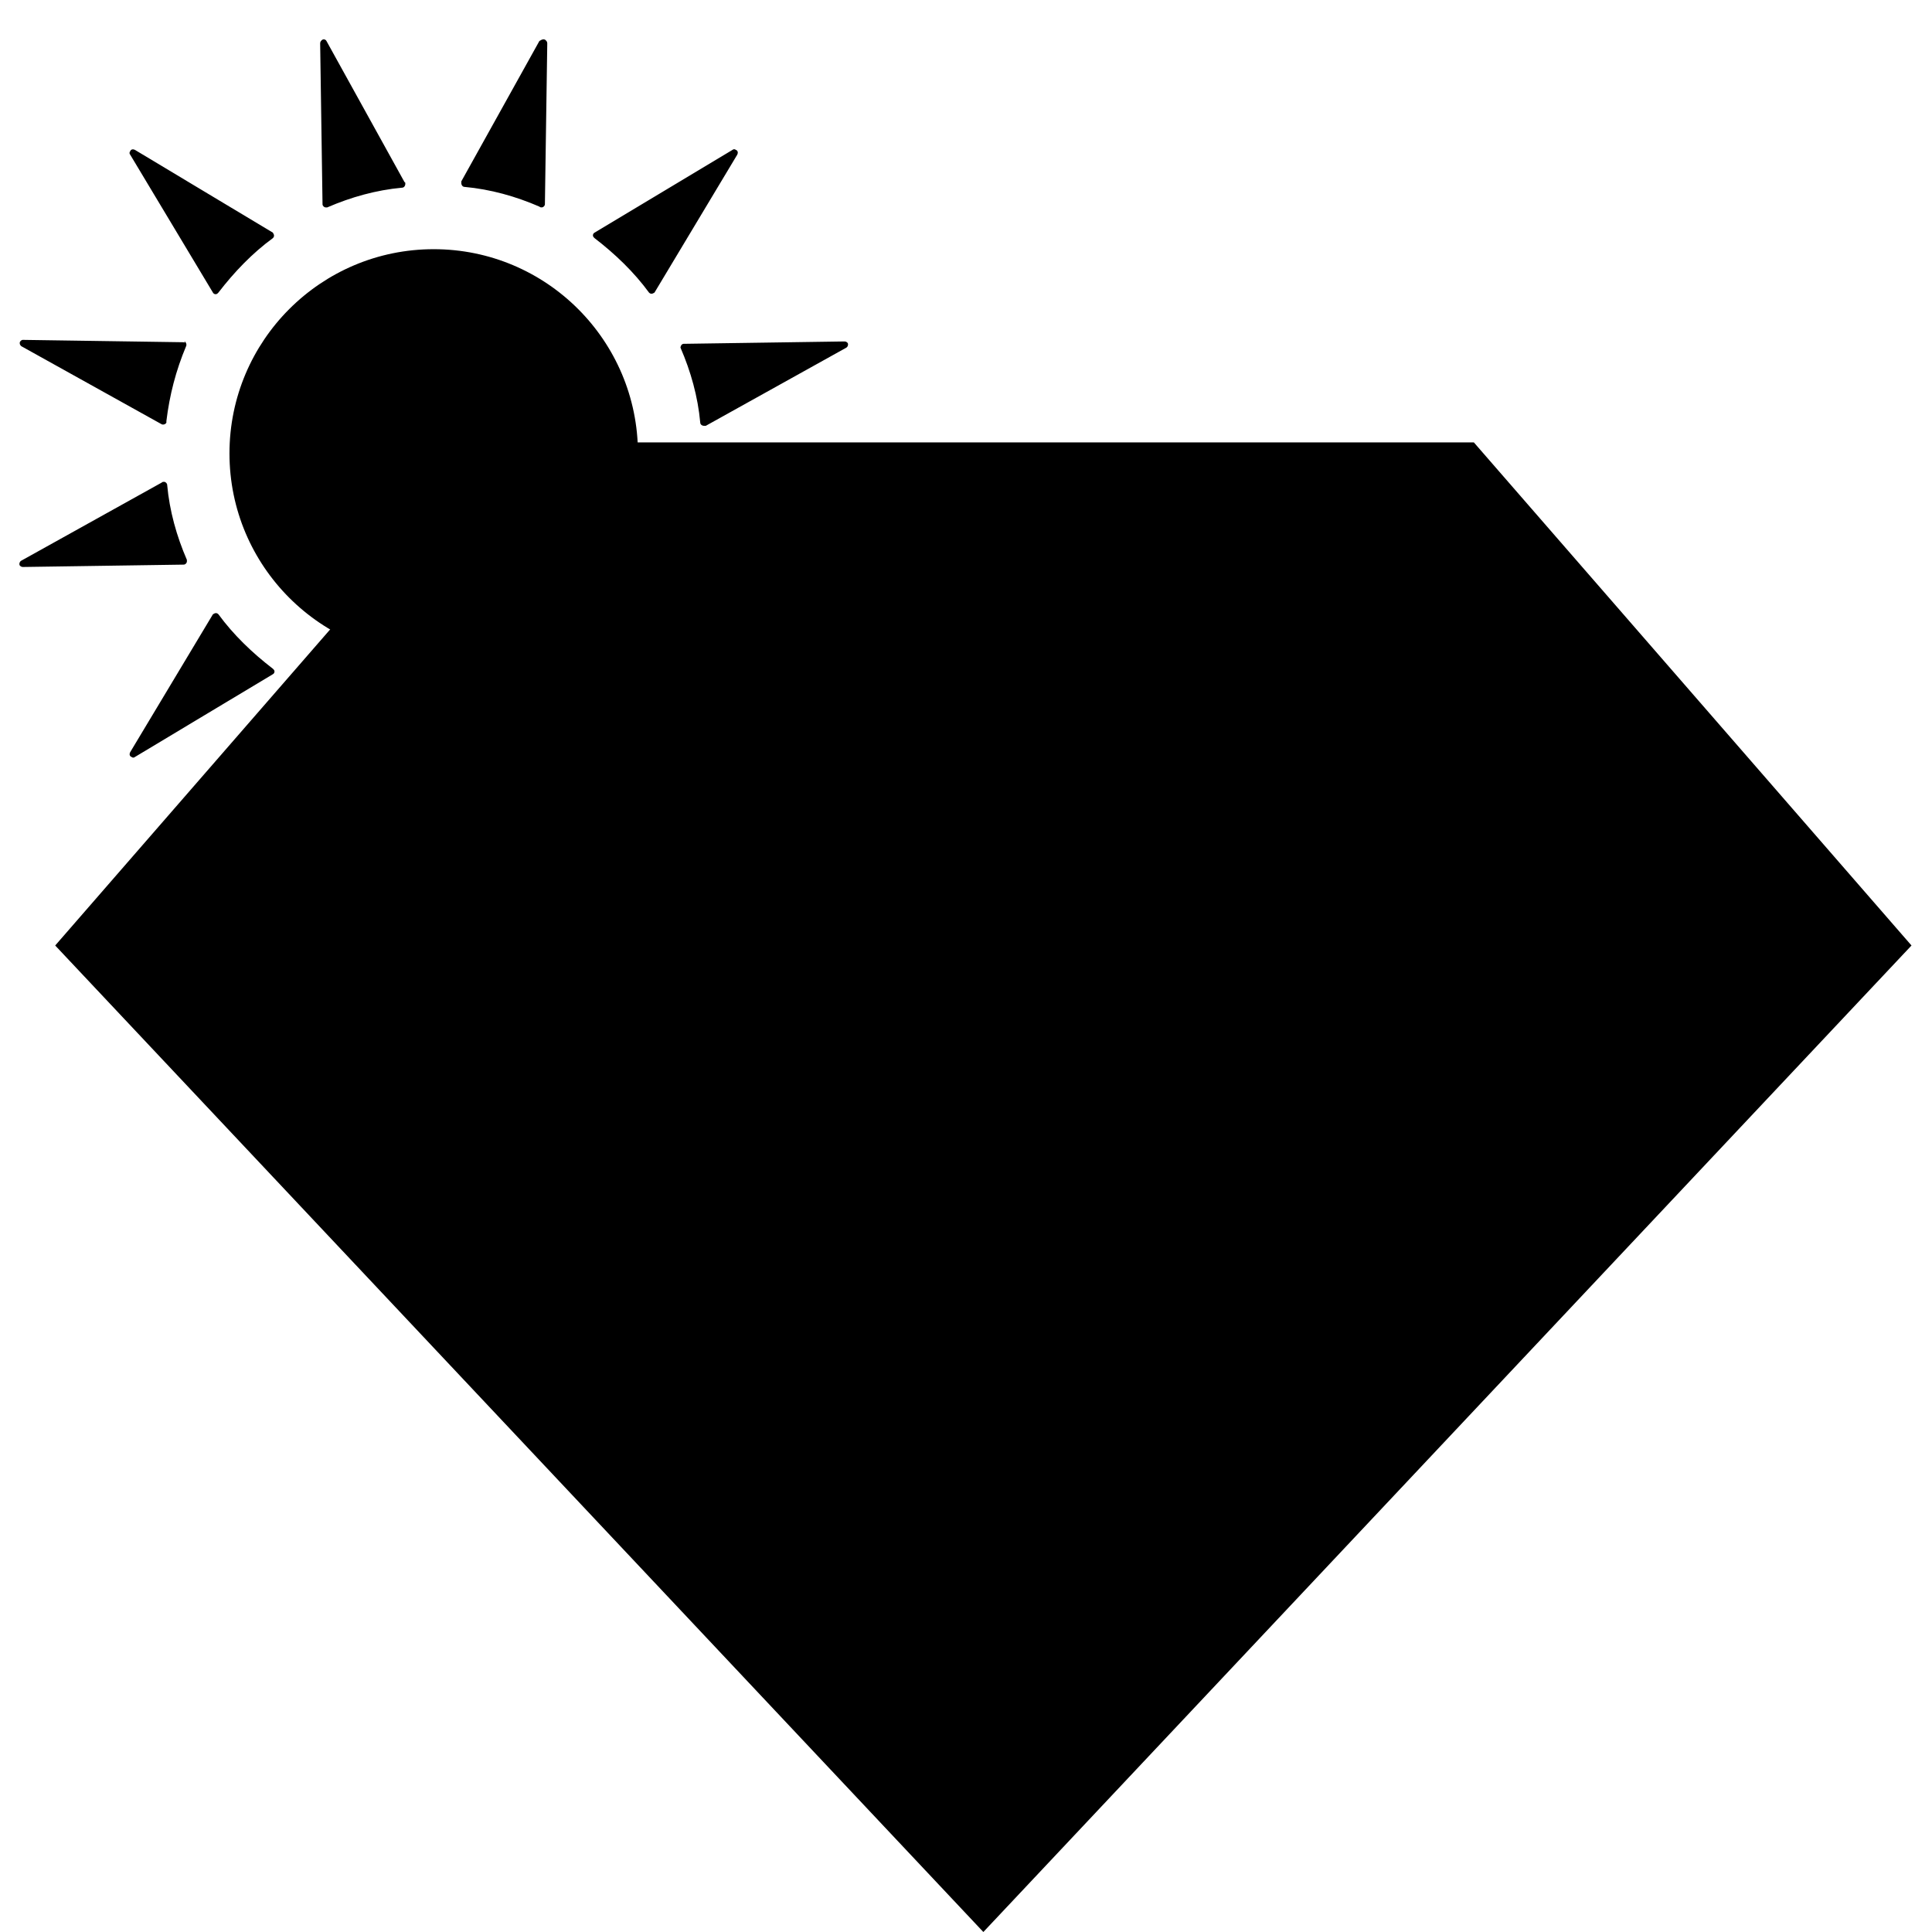
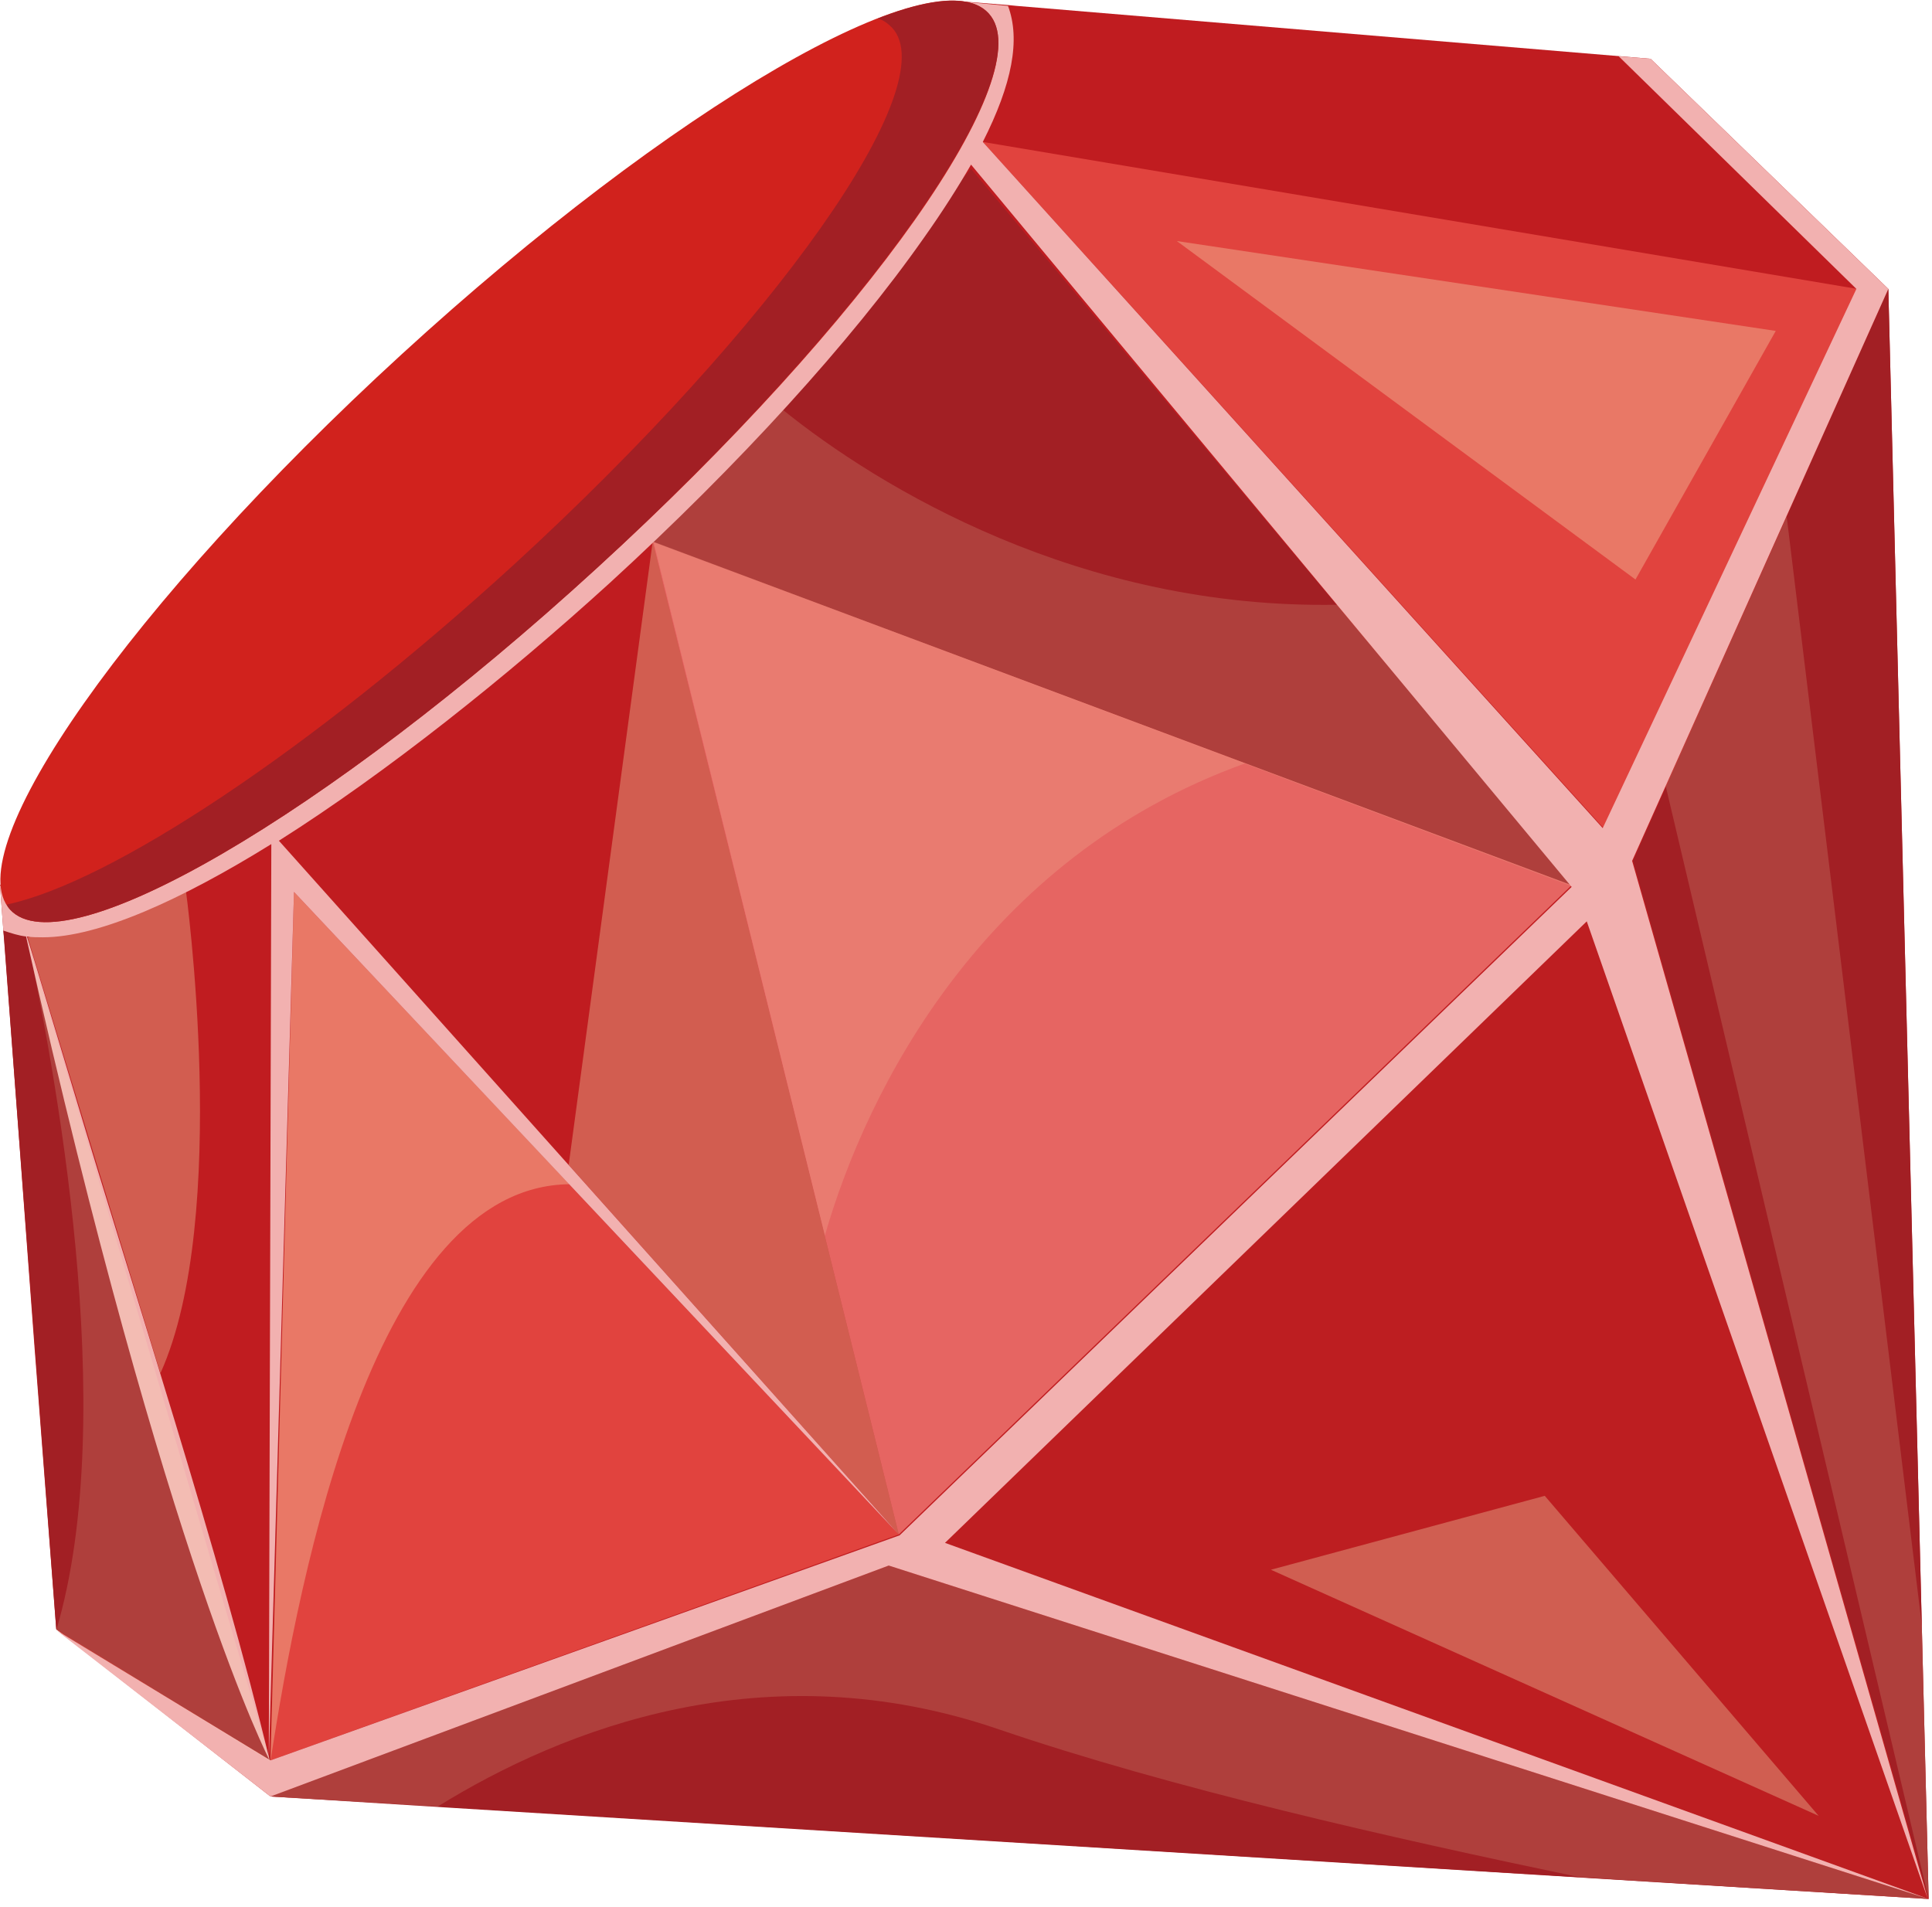
- <svg xmlns="http://www.w3.org/2000/svg" version="1.1" id="ruby_taiwan_logo" x="0px" y="0px" viewBox="0 0 245 245" style="enable-background:new 0 0 245 245;" xml:space="preserve">
+ <svg xmlns="http://www.w3.org/2000/svg" version="1.1" class="ruby_taiwan_logo" x="0px" y="0px" viewBox="0 0 230 227" style="enable-background:new 0 0 230 227;" xml:space="preserve">
  <style type="text/css">
- 		#sun {
- 			-webkit-transform-origin: 50% 50%;
- 			-ms-transform-origin: 50% 50%;
- 			transform-origin: 50% 50%;
- 			-webkit-animation: rotate-center 10s linear infinite both;
- 			animation: rotate-center 10s linear infinite both;
- 		}
- 		@-webkit-keyframes rotate-center {
- 			0% { -webkit-transform: rotate(0);}
- 			100% { -webkit-transform: rotate(360deg);}
- 		}
- 		@keyframes rotate-center {
- 			0% { transform: rotate(0);}
- 			100% { transform: rotate(360deg);}
- 		}
- 		@-moz-document url-prefix() {
- 			#sun {
- 				animation: none !important;
- 			}
- 		}
- 	</style>
-   <path class="cover-icons" id="sun" d="M68.4,26.2c-3-1.3-6.2-2.2-9.5-2.5c-0.2,0-0.4-0.2-0.4-0.5c0-0.1,0-0.1,0-0.2l9.9-17.8C68.7,5,69,4.9,69.2,5.1  c0.1,0.1,0.2,0.2,0.2,0.4l-0.3,20.4c0,0.2-0.2,0.4-0.4,0.4C68.6,26.3,68.5,26.3,68.4,26.2z M51.3,23.1L41.4,5.2  C41.3,5,41,4.9,40.8,5.1c-0.1,0.1-0.2,0.2-0.2,0.4l0.3,20.4c0,0.2,0.2,0.4,0.4,0.4c0.1,0,0.1,0,0.2,0c3-1.3,6.2-2.2,9.5-2.5  c0.2,0,0.4-0.2,0.4-0.5C51.4,23.2,51.4,23.1,51.3,23.1L51.3,23.1z M34.6,29.5L17.1,19c-0.2-0.1-0.5-0.1-0.6,0.2  c-0.1,0.1-0.1,0.3,0,0.4L27,37.1c0.1,0.2,0.4,0.3,0.6,0.1l0.1-0.1c2-2.6,4.3-5,6.9-6.9C34.8,30,34.8,29.8,34.6,29.5  C34.7,29.5,34.6,29.5,34.6,29.5z M86.3,44.1c1.3,3,2.2,6.2,2.5,9.5c0,0.2,0.2,0.4,0.5,0.4c0.1,0,0.1,0,0.2,0l17.8-9.9  c0.2-0.1,0.3-0.4,0.2-0.6c-0.1-0.1-0.2-0.2-0.4-0.2l-20.4,0.3C86.5,43.6,86.3,43.8,86.3,44.1C86.2,43.9,86.3,44,86.3,44.1z   M23.3,43.4L2.9,43.1c-0.2,0-0.4,0.2-0.4,0.4s0.1,0.3,0.2,0.4l17.8,9.9c0.2,0.1,0.5,0,0.6-0.2c0,0,0-0.1,0-0.2  c0.4-3.3,1.2-6.4,2.5-9.5c0.1-0.2,0-0.5-0.2-0.6C23.4,43.5,23.4,43.5,23.3,43.4z M83,37.1l10.5-17.5c0.1-0.2,0.1-0.5-0.2-0.6  c-0.1-0.1-0.3-0.1-0.4,0L75.4,29.5c-0.2,0.1-0.3,0.4-0.1,0.6l0.1,0.1c2.6,2,5,4.3,6.9,6.9C82.5,37.3,82.7,37.3,83,37.1  C83,37.2,83,37.1,83,37.1z M75.4,85.5L92.9,96c0.2,0.1,0.5,0.1,0.6-0.2c0.1-0.1,0.1-0.3,0-0.4L83,77.9c-0.1-0.2-0.4-0.3-0.6-0.1  l-0.1,0.1c-2,2.6-4.3,5-6.9,6.9C75.2,85,75.2,85.2,75.4,85.5C75.3,85.5,75.4,85.5,75.4,85.5z M86.7,71.6l20.4,0.3  c0.2,0,0.4-0.2,0.4-0.4c0-0.2-0.1-0.3-0.2-0.4l-17.8-9.9c-0.2-0.1-0.5,0-0.6,0.2c0,0,0,0.1,0,0.2c-0.4,3.3-1.2,6.4-2.5,9.5  C86.3,71.3,86.4,71.6,86.7,71.6C86.5,71.6,86.6,71.6,86.7,71.6z M58.7,92l9.9,17.8c0.1,0.2,0.4,0.3,0.6,0.2c0.1-0.1,0.2-0.2,0.2-0.4  l-0.3-20.4c0-0.2-0.2-0.4-0.4-0.4c-0.1,0-0.1,0-0.2,0c-3,1.3-6.2,2.2-9.5,2.5c-0.2,0-0.4,0.2-0.4,0.5C58.6,91.9,58.6,91.9,58.7,92z   M40.9,89.2l-0.3,20.4c0,0.2,0.2,0.4,0.4,0.4s0.3-0.1,0.4-0.2L51.3,92c0.1-0.2,0-0.5-0.2-0.6c0,0-0.1,0-0.2,0  c-3.3-0.4-6.4-1.2-9.5-2.5c-0.2-0.1-0.5,0-0.6,0.2C41,89.1,41,89.1,40.9,89.2z M20.5,61.2L2.7,71.1c-0.2,0.1-0.3,0.4-0.2,0.6  c0.1,0.1,0.2,0.2,0.4,0.2l20.4-0.3c0.2,0,0.4-0.2,0.4-0.4c0-0.1,0-0.1,0-0.2c-1.3-3-2.2-6.2-2.5-9.5c0-0.2-0.2-0.4-0.4-0.4  C20.7,61.1,20.6,61.1,20.5,61.2z M27,77.9L16.5,95.4c-0.1,0.2-0.1,0.5,0.2,0.6c0.1,0.1,0.3,0.1,0.4,0l17.5-10.5  c0.2-0.1,0.3-0.4,0.1-0.6l-0.1-0.1c-2.6-2-5-4.3-6.9-6.9C27.5,77.7,27.3,77.7,27,77.9C27,77.8,27,77.9,27,77.9z M55,31.6  c-14.3,0-25.9,11.6-25.9,25.9S40.7,83.4,55,83.4s25.9-11.6,25.9-25.9S69.3,31.6,55,31.6L55,31.6z" />
-   <path class="cover-icons_red" d="M185.6,58.2H64L9.7,120.6l115.1,122.3l115.1-122.3L185.6,58.2z" />
-   <path class="cover-icons" d="M186.9,56.1H62.5L7,119.9L124.7,245l117.7-125.1L186.9,56.1z M170.9,122.7l-46.3,110.7L78.4,122.7H170.9z M80.2,117  l17.3-20.9l21.2,20.9H80.2z M131.5,117L152,96.4l17.1,20.6H131.5z M125.1,115.4l-23.9-23.6l23.5-28.3L148.4,92L125.1,115.4z   M130.7,61.7h47.9L152.5,88L130.7,61.7z M97.1,87.7l-26.3-26h47.9L97.1,87.7z M93.4,92.2L72.8,117H17.1L64,63.1L93.4,92.2z   M72.2,122.7L116,227.5L17.4,122.7H72.2z M177.2,122.7H232l-98.5,104.8L177.2,122.7z M176.6,117l-20.4-24.6l29.2-29.3l46.9,53.9  H176.6z" />
+ 	.st0{fill:#C01C20;}
+ 	.st1{fill:#E1433E;}
+ 	.st2{opacity:0.3;fill:#FBF6C4;enable-background:new    ;}
+ 	.st3{fill:#A21F24;}
+ 	.st4{fill:#E66562;}
+ 	.st5{opacity:0.15;fill:#FBF6C4;enable-background:new    ;}
+ 	.st6{fill:#BD1E21;}
+ 	.st7{fill:#F2B1B0;}
+ 	.st8{fill:#D1221D;}
+ </style>
+   <g id="ruby_taiwan_logo">
+     <polygon class="st0" points="229.6,226.1 50.9,215 32.2,213.9 11.7,197.9 6.7,194 4.1,160.3 0.5,111.8 0.4,110.8 0,105.4    4.3,101.5 113.6,0.1 120,0.6 121,0.7 196.5,7 224.8,34.4  " />
+     <polygon class="st1" points="117,16.9 221.1,34.4 190.9,98.6  " />
+     <polygon class="st2" points="140.1,28.7 194.7,69 211.4,39.4  " />
+     <polygon class="st3" points="187.1,105.4 77.7,64.5 115.6,20.1  " />
+     <polygon class="st3" points="32.2,209.6 6.7,194 0.4,110.8 3.2,111.5  " />
+     <polygon class="st1" points="107,182.7 32.2,209.6 35,106.2  " />
+     <polygon class="st4" points="187.1,105.4 107,182.7 77.7,64.5  " />
+     <path class="st5" d="M148.2,90.9c-31.1,11.2-45,38.8-50,56.2L77.8,64.5L148.2,90.9z" />
+     <polygon class="st3" points="229.6,226.1 189,223.6 53,215.2 37.1,214.2 32.2,213.9 37.1,212 105.8,186.4  " />
+     <polygon class="st6" points="192.7,106.2 229.6,226.1 107,185.8  " />
+     <polygon class="st3" points="229.6,226.1 194.4,102.5 224.8,34.4  " />
+     <polygon class="st2" points="107,182.7 67.7,138.7 77.7,64.5  " />
+     <path class="st5" d="M187.1,105.5L77.7,64.5l15.5-15.7c11.4,9.2,35.4,23.8,66.1,23.2L187.1,105.5z" />
+     <path class="st2" d="M67.8,141c-23.1,0.2-32.1,45.9-35.6,68.7L35,106.2L67.8,141z" />
+     <path class="st2" d="M19.1,163.5L3.3,111.6l18.8-5.8C22.1,105.8,27.5,144.9,19.1,163.5" />
+     <path class="st7" d="M112.5,183.7l76.4-74l40.6,116.4l-35.2-123.6l30.5-68.1L196.5,7l-3.8-0.3l28.3,27.7l-30.2,64.2L117,16.9   c3.5-6.9,4.5-12.2,3-16.2l-6.4-0.6L0,105.5l0.4,5.3c0.9,0.3,1.8,0.6,2.7,0.7c16.7,74.6,29,98.1,29,98.1   c-5.8-24.2-16.4-56.5-23.2-79.3c-2.7-8.9-4.7-15.7-5.7-18.8c0.6,0.1,1.3,0.1,1.9,0.1c6.6,0,16.4-4.4,27.2-11.1l-0.3,109.1L35,106.2   l72,76.5l-73.8-82.6C46,92,60.3,80.6,72.6,69.4c15.4-14.1,28.7-28.7,37.4-41.1c2.2-3.1,4.1-6.1,5.6-8.7l0,0l71.5,86l-80,77.2   l-74.9,26.8L6.7,194.1l25.5,19.8l73.6-27.5l123.8,39.7L112.5,183.7z" />
+     <path class="st8" d="M71.1,67.6C38.9,97.1,7.6,115.3,1.2,108.3s14.4-36.6,46.6-66.1s63.5-47.7,69.9-40.6S103.3,38.2,71.1,67.6z" />
+     <path class="st3" d="M71.1,67.6C38.9,97.1,7.6,115.3,1.2,108.3c-0.2-0.2-0.3-0.4-0.4-0.6c12.3-2.6,36-18.2,60.3-40.4   c31.2-28.6,51.4-57.2,45.1-64c-0.5-0.5-1-0.9-1.7-1.1c6.4-2.5,11.1-2.9,13.2-0.6C124.1,8.5,103.3,38.1,71.1,67.6z" />
+     <path class="st5" d="M6.7,194.1c7.7-25.9-0.4-67.9-3.5-82.5l29,98.1L6.7,194.1z" />
+     <polygon class="st5" points="229.6,226.1 198.3,93.6 212.7,61.5 228.8,193.6  " />
+     <polygon class="st2" points="216.5,216.2 151.3,186.9 183.9,178.1  " />
+     <path class="st5" d="M229.6,226.1l-41.6-2.6c-22.5-4.7-48.6-10.6-69.1-17.6c-27.7-9.5-51.8-0.1-66.8,9.2l-19.9-1.2l73.6-27.5   L229.6,226.1z" />
+   </g>
</svg>
